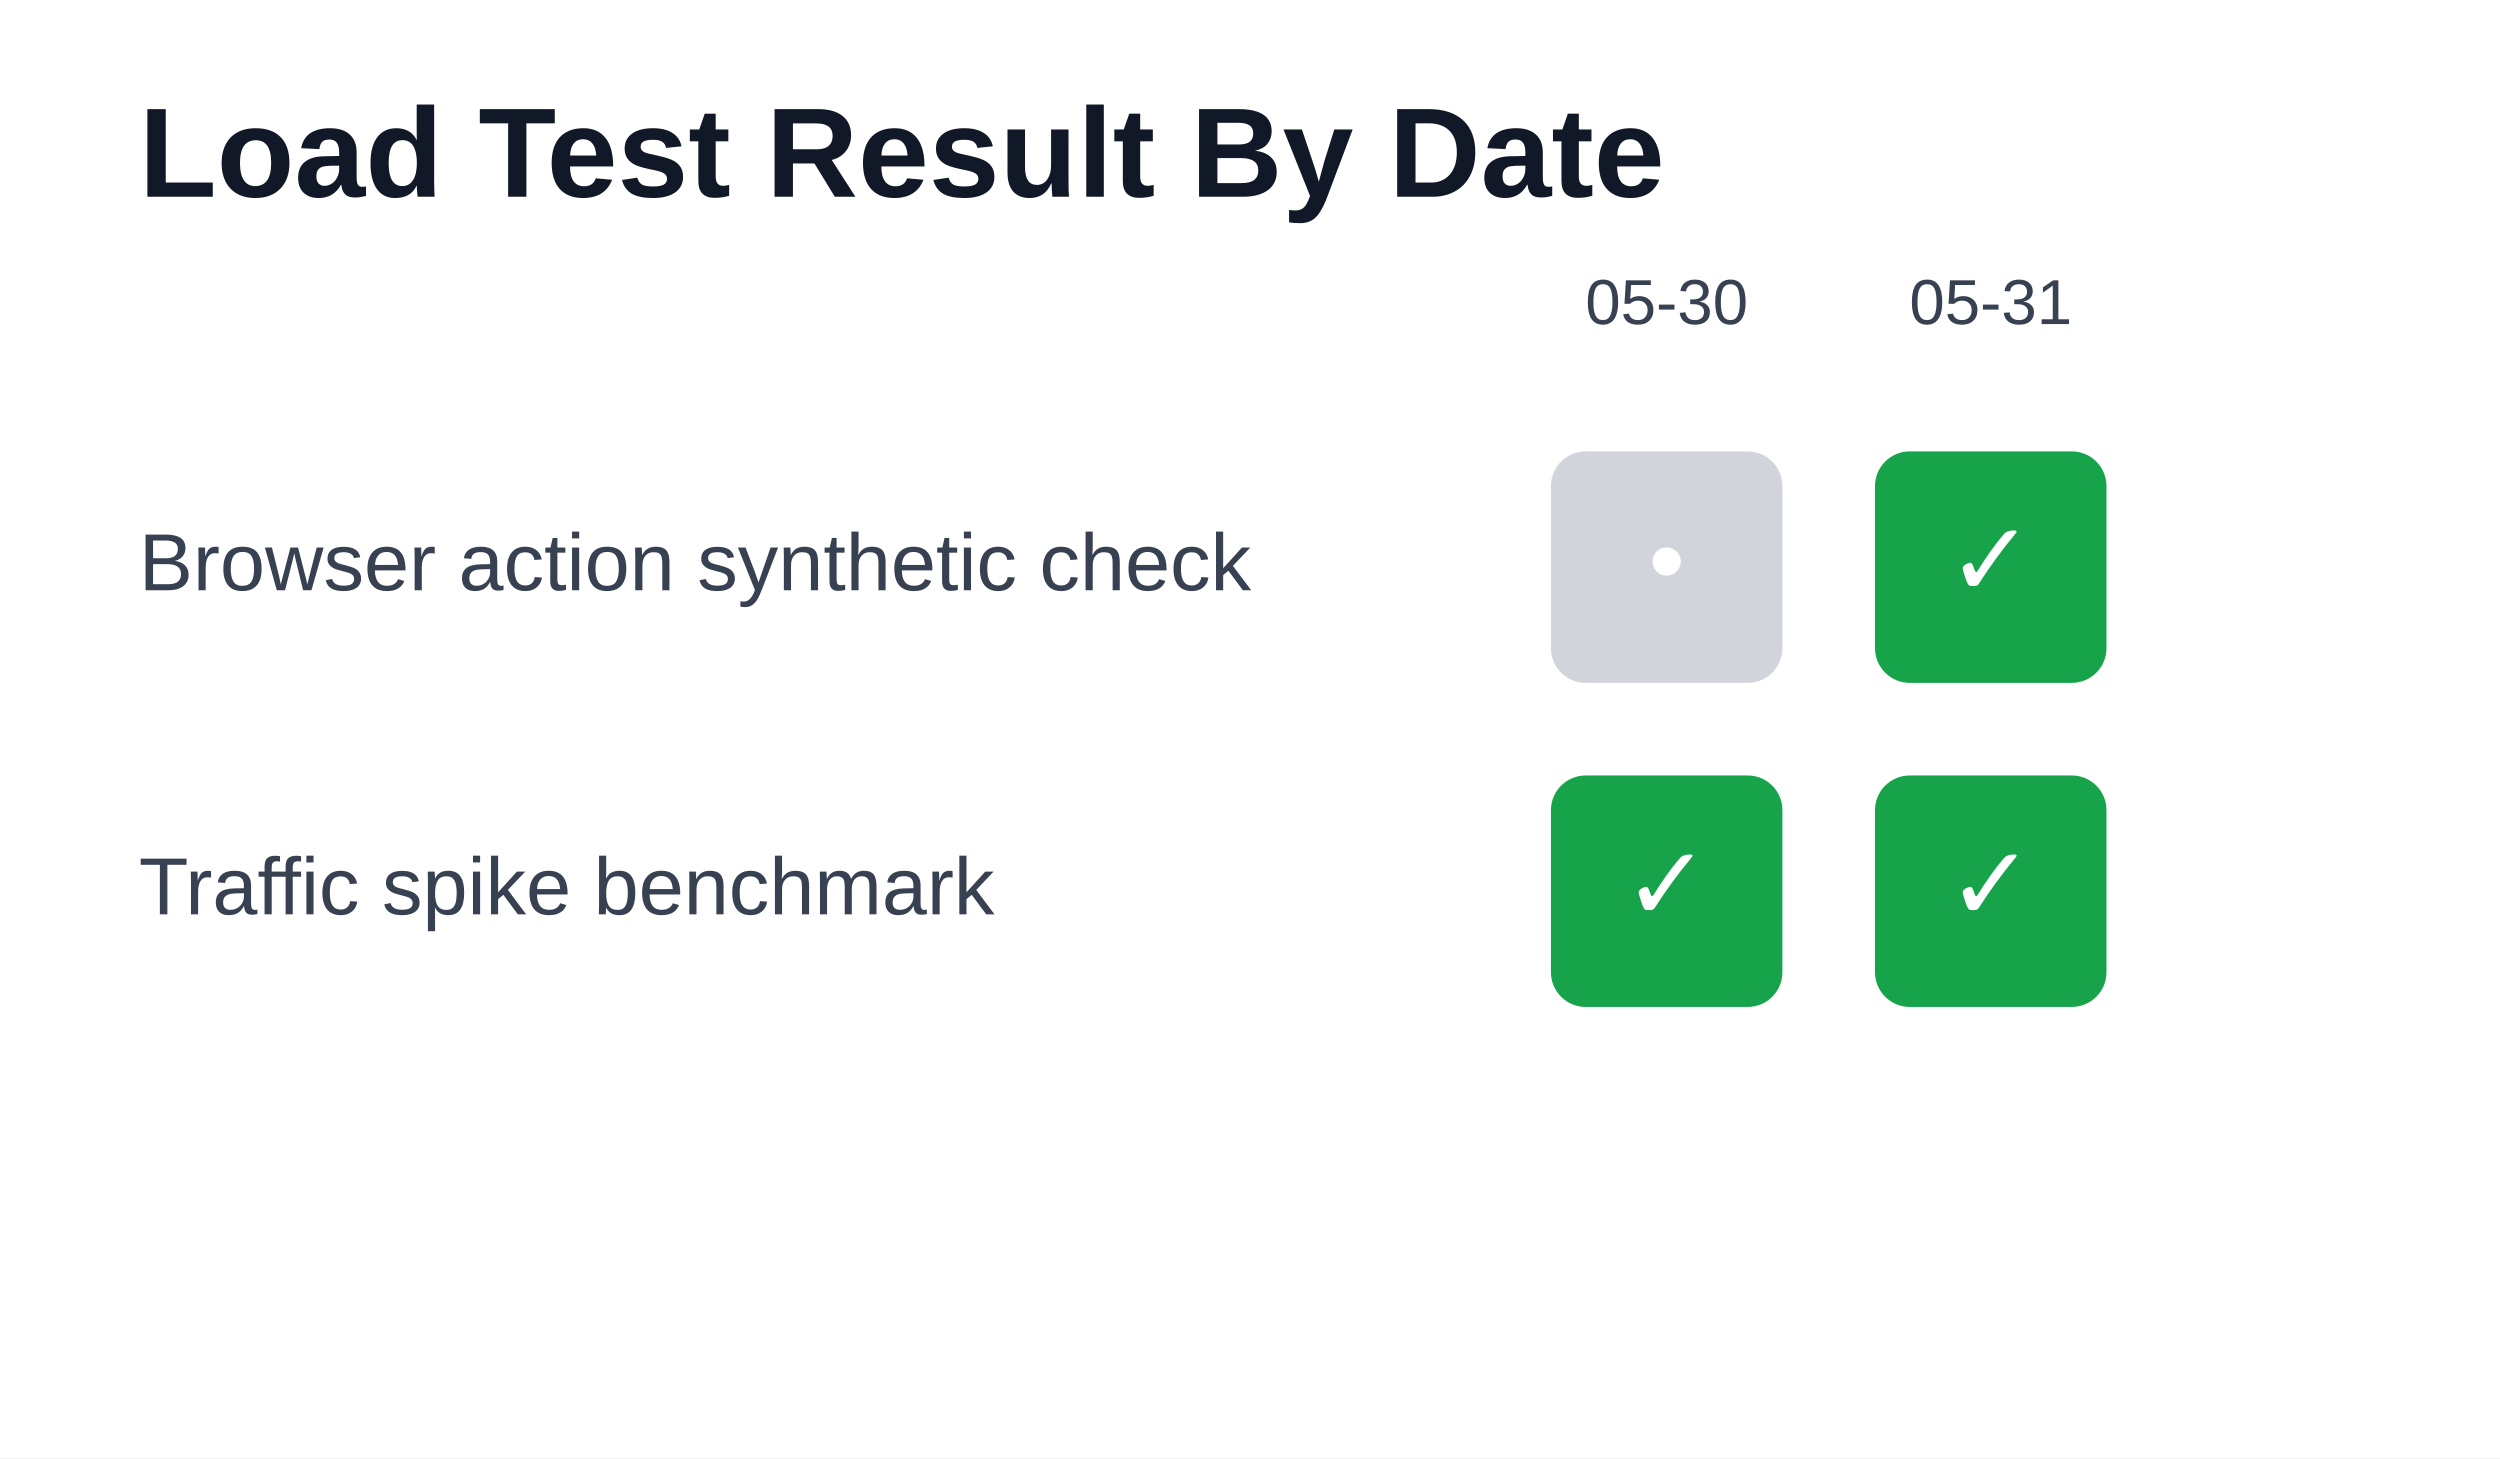
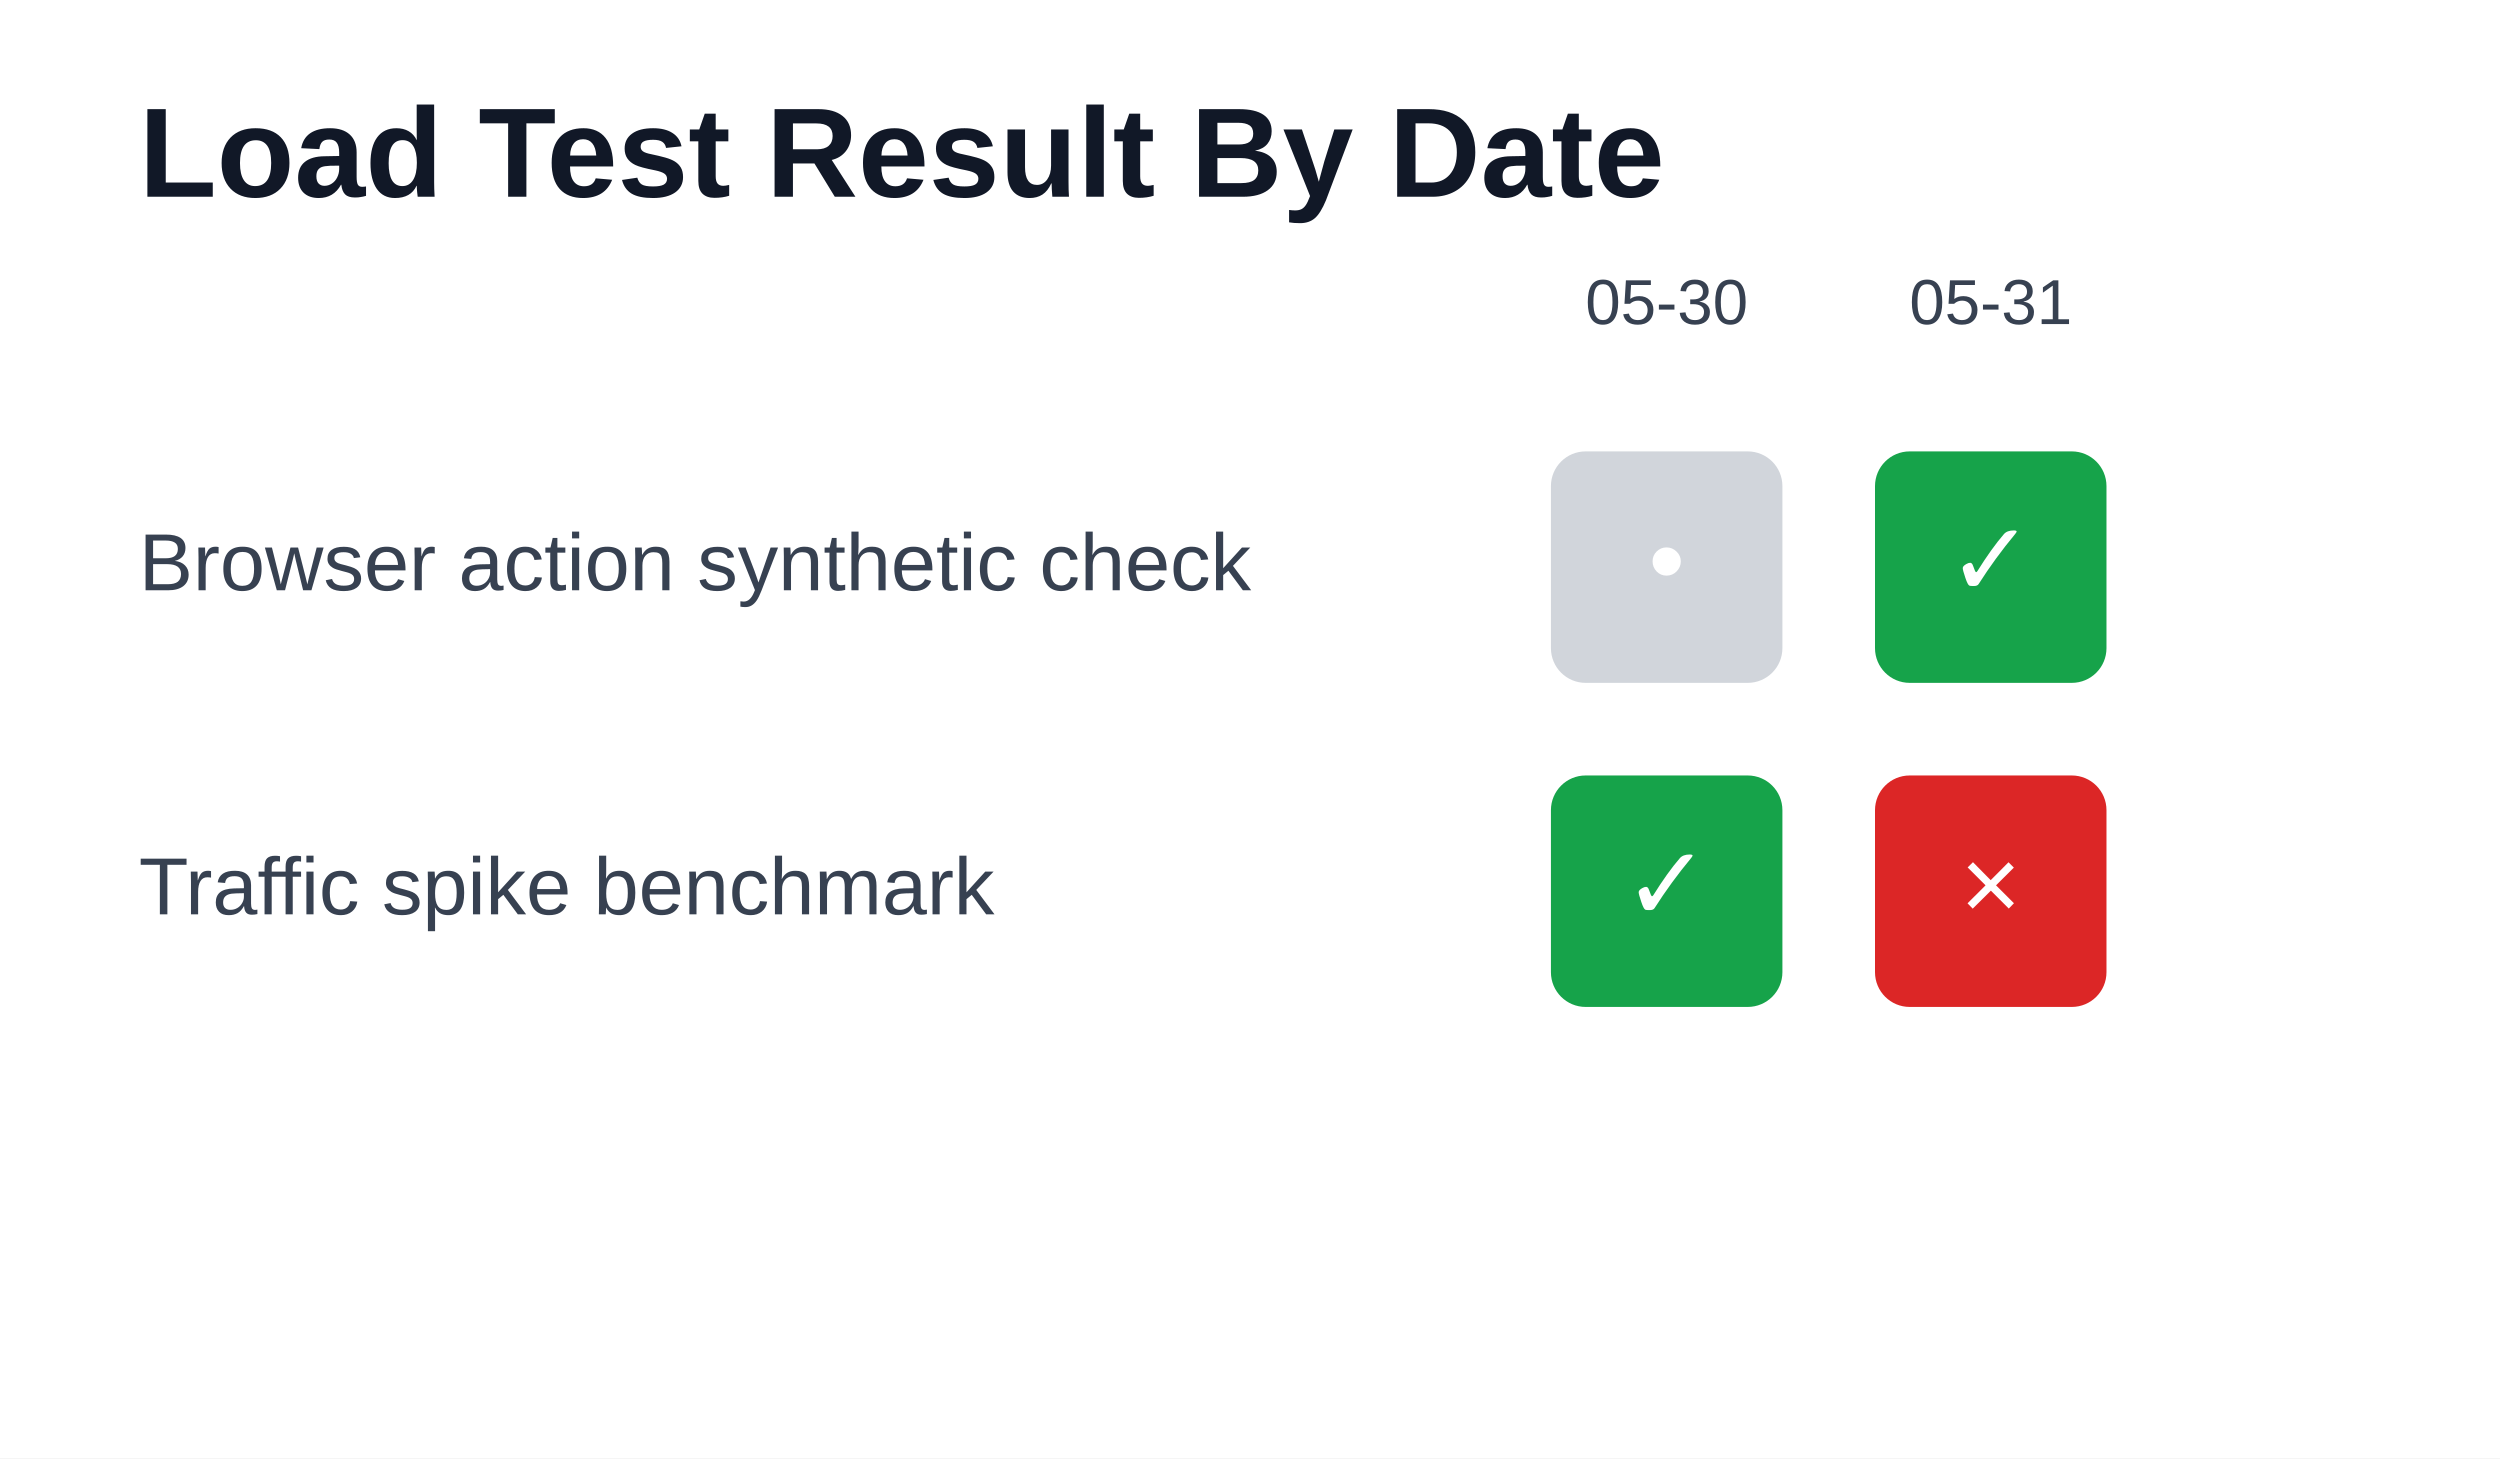
<svg xmlns="http://www.w3.org/2000/svg" width="432" height="252" viewBox="0 0 432 252" role="img" aria-label="Load test result heatmap">
  <rect width="100%" height="100%" fill="#ffffff" />
  <text x="24" y="34" font-family="Arial, sans-serif" font-size="22" font-weight="700" fill="#111827">Load Test Result By Date</text>
  <text x="288" y="56" text-anchor="middle" font-family="Arial, sans-serif" font-size="11" fill="#374151">05-30</text>
  <text x="344" y="56" text-anchor="middle" font-family="Arial, sans-serif" font-size="11" fill="#374151">05-31</text>
  <text x="24" y="102" font-family="Arial, sans-serif" font-size="14" fill="#374151">Browser action synthetic check</text>
  <rect x="268" y="78" width="40" height="40" rx="6" fill="#d1d5db" />
  <text x="288" y="103" text-anchor="middle" font-family="Arial, sans-serif" font-size="18" fill="#ffffff">•</text>
  <rect x="324" y="78" width="40" height="40" rx="6" fill="#16a34a" />
  <text x="344" y="103" text-anchor="middle" font-family="Arial, sans-serif" font-size="18" fill="#ffffff">✓</text>
  <text x="24" y="158" font-family="Arial, sans-serif" font-size="14" fill="#374151">Traffic spike benchmark</text>
  <rect x="268" y="134" width="40" height="40" rx="6" fill="#16a34a" />
  <text x="288" y="159" text-anchor="middle" font-family="Arial, sans-serif" font-size="18" fill="#ffffff">✓</text>
-   <rect x="324" y="134" width="40" height="40" rx="6" fill="#16a34a" />
-   <text x="344" y="159" text-anchor="middle" font-family="Arial, sans-serif" font-size="18" fill="#ffffff">✓</text>
+   <rect x="324" y="134" width="40" height="40" rx="6" fill="#dc2626" />
+   <text x="344" y="159" text-anchor="middle" font-family="Arial, sans-serif" font-size="18" fill="#ffffff">×</text>
</svg>
